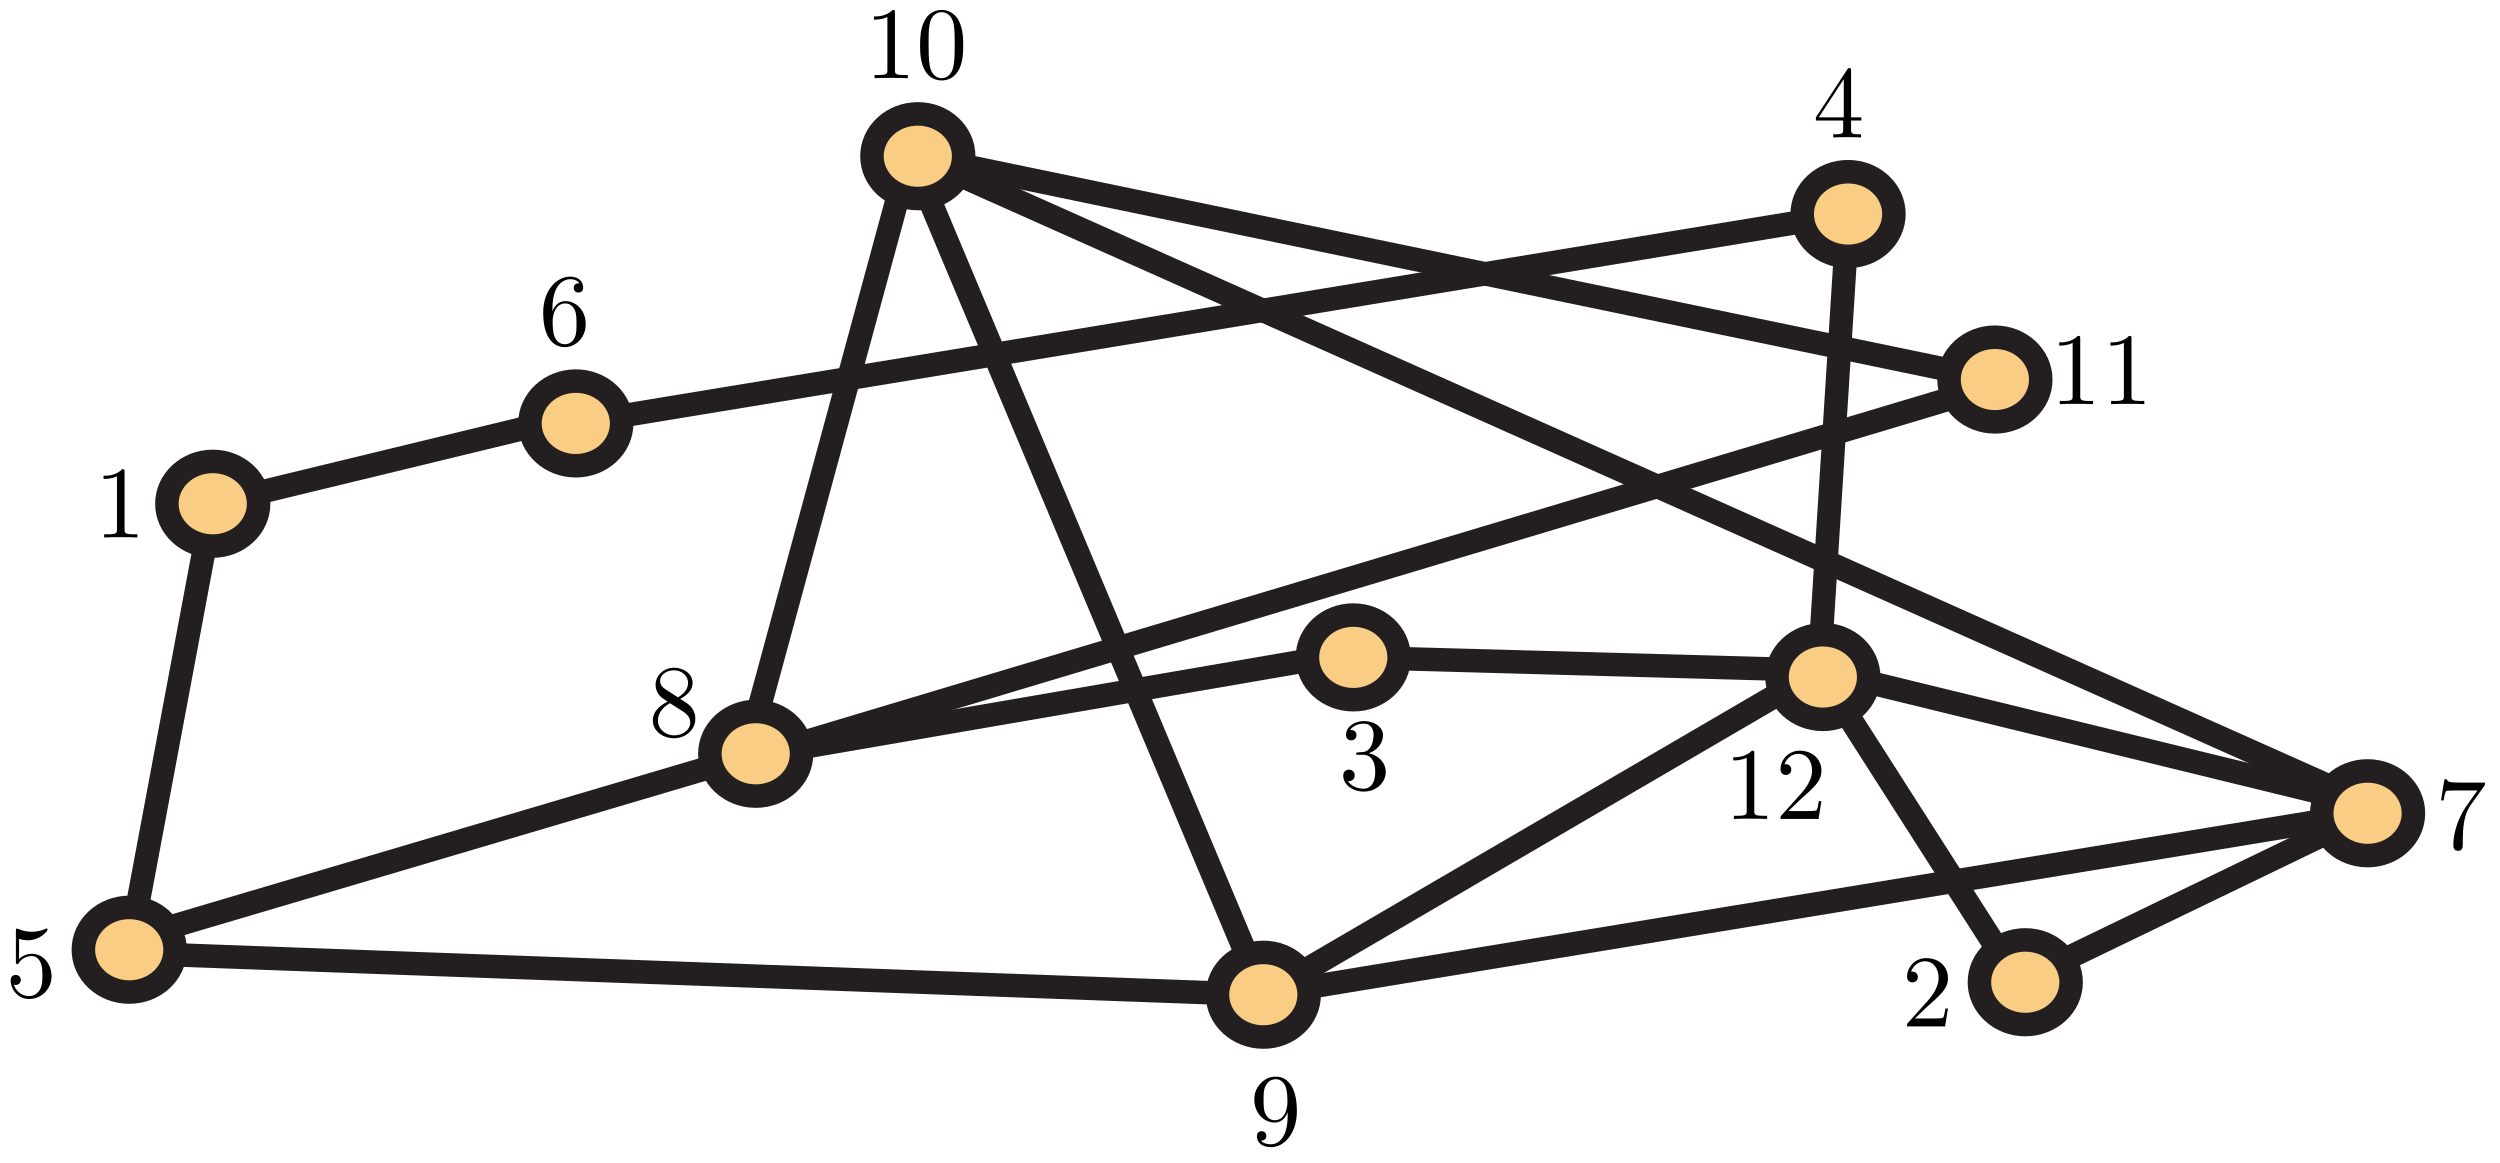
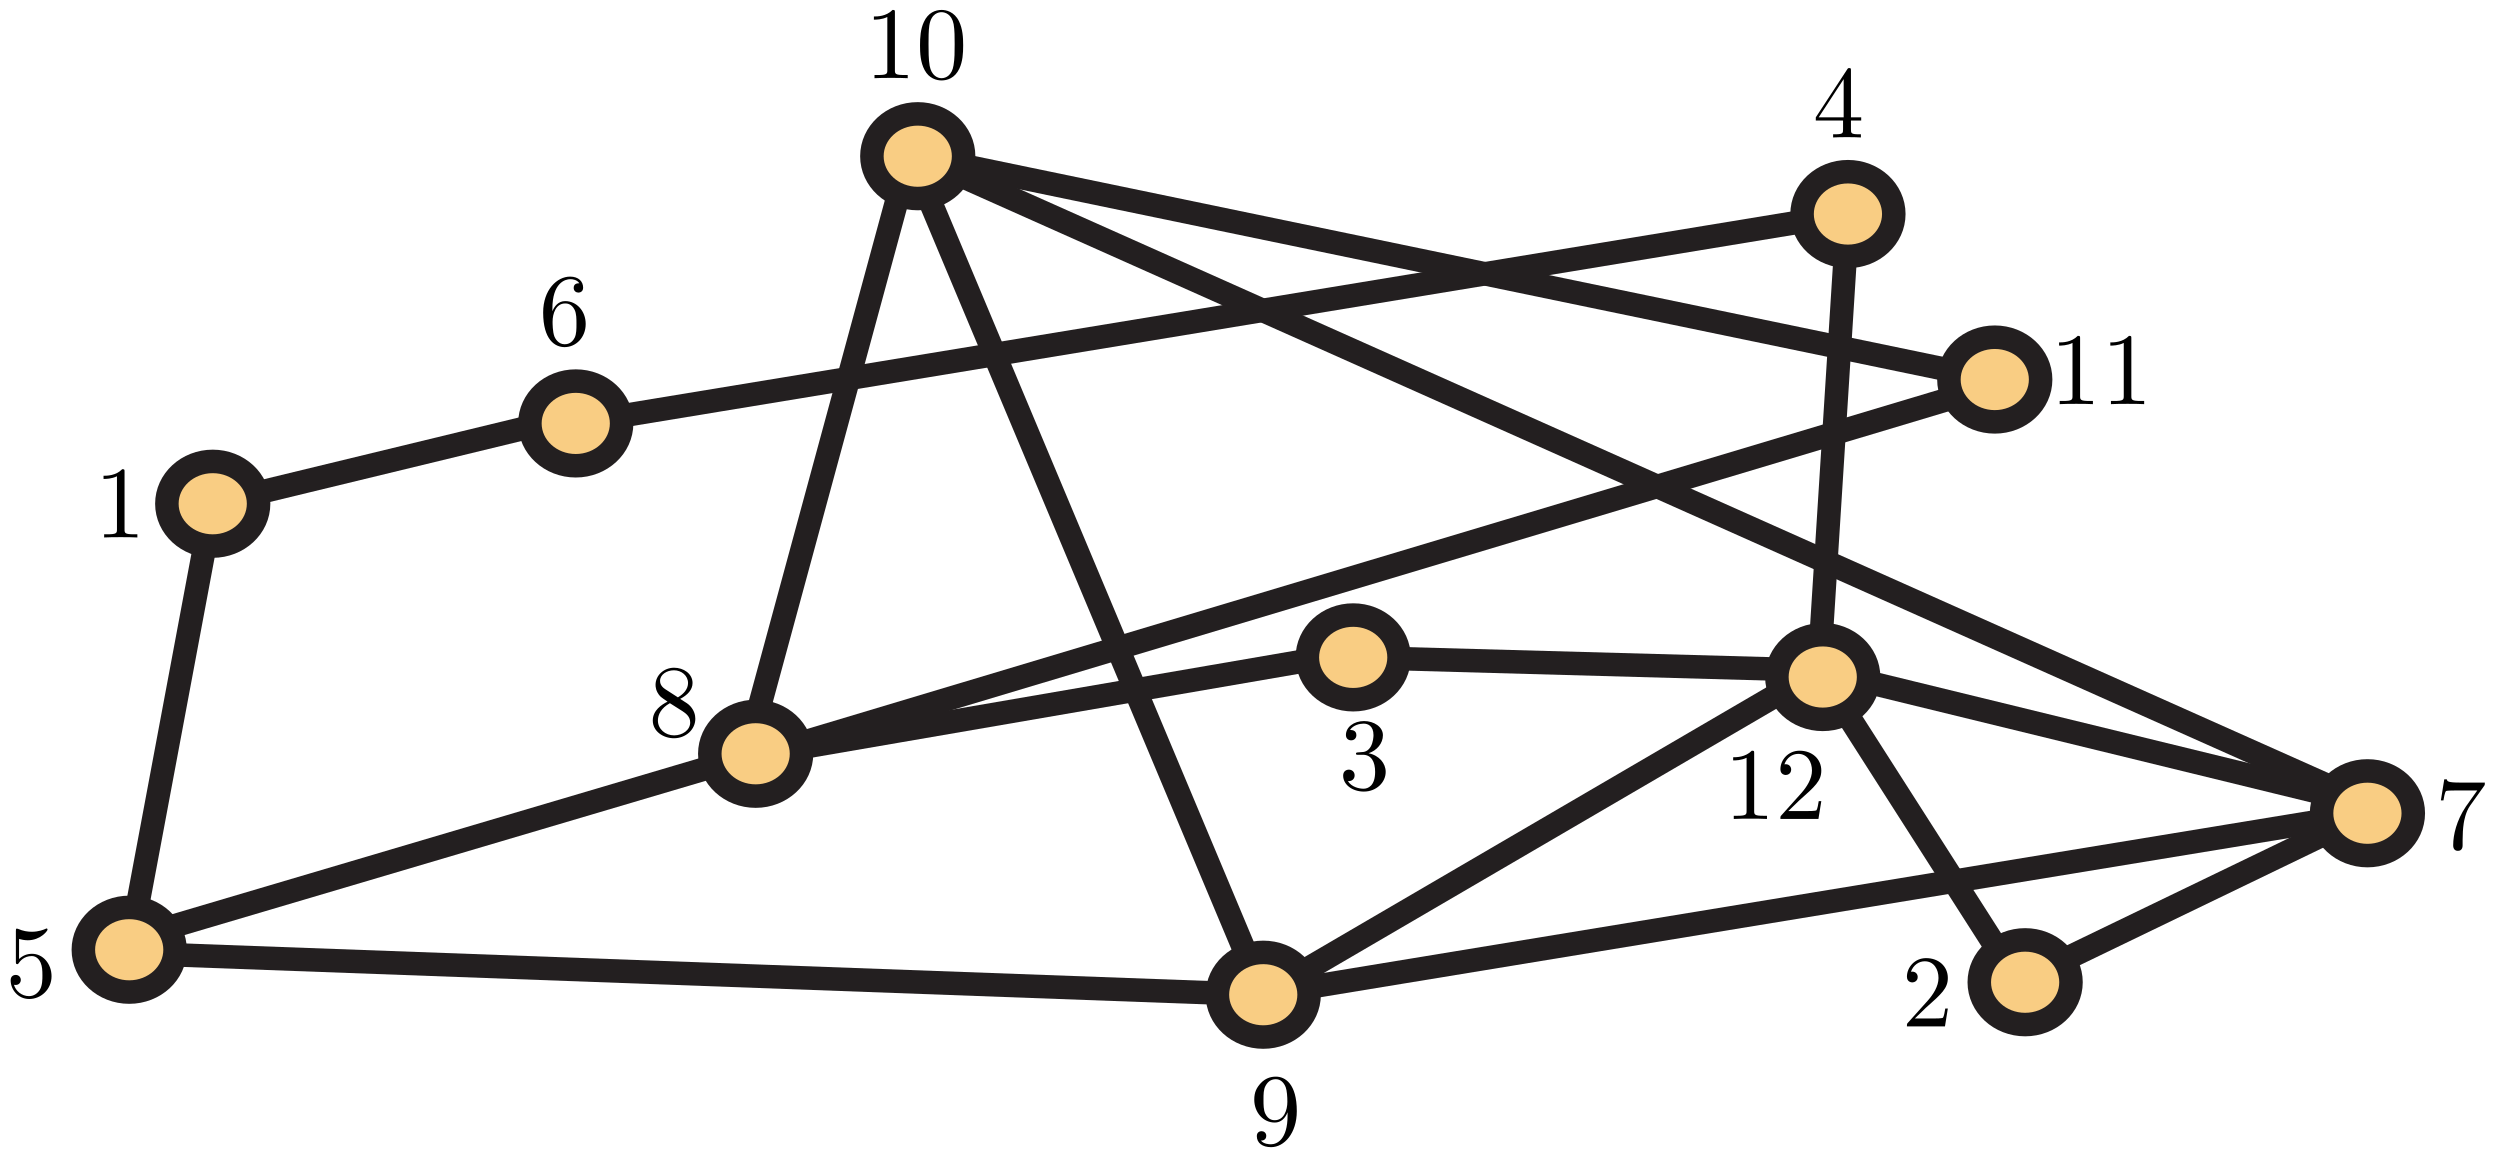
- <svg xmlns="http://www.w3.org/2000/svg" xmlns:xlink="http://www.w3.org/1999/xlink" version="1.1" width="243pt" height="113pt" viewBox="0 0 243 113">
+ <svg xmlns="http://www.w3.org/2000/svg" xmlns:xlink="http://www.w3.org/1999/xlink" version="1.1" width="243" height="113" viewBox="0 0 243 113">
  <defs>
    <clipPath id="clip_1">
-       <path transform="matrix(.5714743,0,0,-.5714686,-8.103363,108.404)" d="M0 0H504V180H0Z" />
+       <path transform="matrix(.57144,0,0,-.5714686,-8.103336,108.404)" d="M0 0H504V180H0Z" />
    </clipPath>
    <clipPath id="clip_2">
-       <path transform="matrix(.5714743,0,0,-.5714686,-8.103363,108.404)" d="M0 180H504V0H0Z" />
+       <path transform="matrix(.57144,0,0,-.5714686,-8.103336,108.404)" d="M0 180H504V0H0Z" />
    </clipPath>
    <path id="font_3_2" d="M.294 .64C.294 .664 .294 .666 .271 .666 .209 .602 .121 .602 .089 .602V.571C.109 .571 .168 .571 .22 .597V.079C.22 .043 .217 .031 .127 .031H.095V0C.13 .003 .217 .003 .257 .003 .297 .003 .384 .003 .419 0V.031H.387C.297 .031 .294 .042 .294 .079V.64Z" />
    <path id="font_3_3" d="M.127 .077 .233 .18C.389 .318 .449 .372 .449 .472 .449 .586 .359 .666 .237 .666 .124 .666 .05 .574 .05 .485 .05 .429 .1 .429 .103 .429 .12 .429 .155 .441 .155 .482 .155 .508 .137 .534 .102 .534 .094 .534 .092 .534 .089 .533 .112 .598 .166 .635 .224 .635 .315 .635 .358 .554 .358 .472 .358 .392 .308 .313 .253 .251L.061 .037C.05 .026 .05 .024 .05 0H.421L.449 .174H.424C.419 .144 .412 .1 .402 .085 .395 .077 .329 .077 .307 .077H.127Z" />
    <path id="font_3_4" d="M.29 .352C.372 .379 .43 .449 .43 .528 .43 .61 .342 .666 .246 .666 .145 .666 .069 .606 .069 .53 .069 .497 .091 .478 .12 .478 .151 .478 .171 .5 .171 .529 .171 .579 .124 .579 .109 .579 .14 .628 .206 .641 .242 .641 .283 .641 .338 .619 .338 .529 .338 .517 .336 .459 .31 .415 .28 .367 .246 .364 .221 .363 .213 .362 .189 .36 .182 .36 .174 .359 .167 .358 .167 .348 .167 .337 .174 .337 .191 .337H.235C.317 .337 .354 .269 .354 .17 .354 .034 .285 .006 .241 .006 .198 .006 .123 .022 .088 .081 .123 .076 .154 .098 .154 .136 .154 .172 .127 .192 .098 .192 .074 .192 .042 .178 .042 .134 .042 .043 .135-.022 .244-.022 .366-.022 .457 .068 .457 .17 .457 .253 .394 .331 .29 .352Z" />
    <path id="font_3_5" d="M.294 .165V.078C.294 .042 .292 .031 .218 .031H.197V0C.238 .003 .29 .003 .332 .003 .374 .003 .427 .003 .468 0V.031H.447C.373 .031 .371 .042 .371 .078V.165H.471V.196H.371V.651C.371 .671 .371 .677 .355 .677 .346 .677 .343 .677 .335 .665L.028 .196V.165H.294M.3 .196H.056L.3 .569V.196Z" />
    <path id="font_3_6" d="M.449 .2C.449 .319 .367 .419 .259 .419 .211 .419 .168 .403 .132 .368V.564C.152 .558 .185 .551 .217 .551 .34 .551 .41 .642 .41 .655 .41 .661 .407 .666 .4 .666 .399 .666 .397 .666 .392 .663 .372 .654 .323 .634 .256 .634 .216 .634 .17 .641 .123 .662 .115 .665 .113 .665 .111 .665 .101 .665 .101 .657 .101 .641V.344C.101 .326 .101 .318 .115 .318 .122 .318 .124 .321 .128 .327 .139 .343 .176 .397 .257 .397 .309 .397 .334 .351 .342 .333 .358 .296 .36 .257 .36 .207 .36 .172 .36 .112 .336 .07 .312 .031 .275 .006 .229 .006 .156 .006 .099 .058 .082 .117 .085 .116 .088 .115 .099 .115 .132 .115 .149 .14 .149 .164 .149 .188 .132 .213 .099 .213 .085 .213 .05 .206 .05 .16 .05 .074 .119-.022 .231-.022 .347-.022 .449 .073 .449 .2Z" />
    <path id="font_3_7" d="M.132 .328V.352C.132 .605 .256 .641 .307 .641 .331 .641 .373 .635 .395 .601 .38 .601 .34 .601 .34 .556 .34 .525 .364 .51 .386 .51 .402 .51 .432 .519 .432 .558 .432 .618 .388 .666 .305 .666 .177 .666 .042 .537 .042 .316 .042 .049 .158-.022 .251-.022 .362-.022 .457 .072 .457 .204 .457 .331 .368 .427 .257 .427 .189 .427 .152 .376 .132 .328M.251 .006C.188 .006 .158 .066 .152 .081 .134 .128 .134 .208 .134 .226 .134 .304 .166 .404 .256 .404 .272 .404 .318 .404 .349 .342 .367 .305 .367 .254 .367 .205 .367 .157 .367 .107 .35 .071 .32 .011 .274 .006 .251 .006Z" />
    <path id="font_4_100" d="M.485 .644H.242C.12 .644 .118 .657 .114 .676H.089L.056 .47H.081C.084 .486 .093 .549 .106 .561 .113 .567 .191 .567 .204 .567H.411L.299 .409C.209 .274 .176 .135 .176 .033 .176 .023 .176-.022 .222-.022 .268-.022 .268 .023 .268 .033V.084C.268 .139 .271 .194 .279 .248 .283 .271 .297 .357 .341 .419L.476 .609C.485 .621 .485 .623 .485 .644Z" />
    <path id="font_3_8" d="M.163 .457C.117 .487 .113 .521 .113 .538 .113 .599 .178 .641 .249 .641 .322 .641 .386 .589 .386 .517 .386 .46 .347 .412 .287 .377L.163 .457M.309 .362C.381 .399 .43 .451 .43 .517 .43 .609 .341 .666 .25 .666 .15 .666 .069 .592 .069 .499 .069 .481 .071 .436 .113 .389 .124 .377 .161 .352 .186 .335 .128 .306 .042 .25 .042 .151 .042 .045 .144-.022 .249-.022 .362-.022 .457 .061 .457 .168 .457 .204 .446 .249 .408 .291 .389 .312 .373 .322 .309 .362M.209 .32 .332 .242C.36 .223 .407 .193 .407 .132 .407 .058 .332 .006 .25 .006 .164 .006 .092 .068 .092 .151 .092 .209 .124 .273 .209 .32Z" />
    <path id="font_3_9" d="M.367 .318V.286C.367 .052 .263 .006 .205 .006 .188 .006 .134 .008 .107 .042 .151 .042 .159 .071 .159 .088 .159 .119 .135 .134 .113 .134 .097 .134 .067 .125 .067 .086 .067 .019 .121-.022 .206-.022 .335-.022 .457 .114 .457 .329 .457 .598 .342 .666 .253 .666 .198 .666 .149 .648 .106 .603 .065 .558 .042 .516 .042 .441 .042 .316 .13 .218 .242 .218 .303 .218 .344 .26 .367 .318M.243 .241C.227 .241 .181 .241 .15 .304 .132 .341 .132 .391 .132 .44 .132 .494 .132 .541 .153 .578 .18 .628 .218 .641 .253 .641 .299 .641 .332 .607 .349 .562 .361 .53 .365 .467 .365 .421 .365 .338 .331 .241 .243 .241Z" />
    <path id="font_3_1" d="M.46 .32C.46 .4 .455 .48 .42 .554 .374 .65 .292 .666 .25 .666 .19 .666 .117 .64 .076 .547 .044 .478 .039 .4 .039 .32 .039 .245 .043 .155 .084 .079 .127-.002 .2-.022 .249-.022 .303-.022 .379-.001 .423 .094 .455 .163 .46 .241 .46 .32M.249-0C.21-0 .151 .025 .133 .121 .122 .181 .122 .273 .122 .332 .122 .396 .122 .462 .13 .516 .149 .635 .224 .644 .249 .644 .282 .644 .348 .626 .367 .527 .377 .471 .377 .395 .377 .332 .377 .257 .377 .189 .366 .125 .351 .03 .294-0 .249-0Z" />
  </defs>
  <g clip-path="url(#clip_1)">
-     <g id="layer_1" data-name="Layer 1">
-       <path transform="matrix(.5714743,0,0,-.5714686,88.44453,14.87039)" stroke-width="4" stroke-linecap="butt" stroke-miterlimit="4" stroke-linejoin="miter" fill="none" stroke="#231f20" d="M0 0 248.634-110.929" />
-       <path transform="matrix(.5714743,0,0,-.5714686,122.7955,96.68726)" stroke-width="4" stroke-linecap="butt" stroke-miterlimit="4" stroke-linejoin="miter" fill="none" stroke="#231f20" d="M0 0-60.109 143.169" />
-       <path transform="matrix(.5714743,0,0,-.5714686,122.7955,96.68726)" stroke-width="4" stroke-linecap="butt" stroke-miterlimit="4" stroke-linejoin="miter" fill="none" stroke="#231f20" d="M0 0 187.818 30.866" />
-       <path transform="matrix(.5714743,0,0,-.5714686,12.5604,92.31529)" stroke-width="4" stroke-linecap="butt" stroke-miterlimit="4" stroke-linejoin="miter" fill="none" stroke="#231f20" d="M0 0 14.207 75.859" />
-       <path transform="matrix(.5714743,0,0,-.5714686,20.67934,48.96403)" stroke-width="4" stroke-linecap="butt" stroke-miterlimit="4" stroke-linejoin="miter" fill="none" stroke="#231f20" d="M0 0 59.017 14.304" />
-       <path transform="matrix(.5714743,0,0,-.5714686,12.24786,91.37882)" stroke-width="4" stroke-linecap="butt" stroke-miterlimit="4" stroke-linejoin="miter" fill="none" stroke="#231f20" d="M0 0 107.104 31.694" />
-       <path transform="matrix(.5714743,0,0,-.5714686,11.93561,92.62782)" stroke-width="4" stroke-linecap="butt" stroke-miterlimit="4" stroke-linejoin="miter" fill="none" stroke="#231f20" d="M0 0 193.989-7.104" />
-       <path transform="matrix(.5714743,0,0,-.5714686,72.83054,72.32949)" stroke-width="4" stroke-linecap="butt" stroke-miterlimit="4" stroke-linejoin="miter" fill="none" stroke="#231f20" d="M0 0 27.322 100.546" />
-       <path transform="matrix(.5714743,0,0,-.5714686,55.96707,41.15657)" stroke-width="4" stroke-linecap="butt" stroke-miterlimit="4" stroke-linejoin="miter" fill="none" stroke="#231f20" d="M0 0 216.394 35.615" />
-       <path transform="matrix(.5714743,0,0,-.5714686,179.6304,20.80383)" stroke-width="4" stroke-linecap="butt" stroke-miterlimit="4" stroke-linejoin="miter" fill="none" stroke="#231f20" d="M0 0-4.918-77.595" />
-       <path transform="matrix(.5714743,0,0,-.5714686,176.8199,65.14711)" stroke-width="4" stroke-linecap="butt" stroke-miterlimit="4" stroke-linejoin="miter" fill="none" stroke="#231f20" d="M0 0-79.234 2.185" />
-       <path transform="matrix(.5714743,0,0,-.5714686,230.1288,79.04819)" stroke-width="4" stroke-linecap="butt" stroke-miterlimit="4" stroke-linejoin="miter" fill="none" stroke="#231f20" d="M0 0-59.403-28.681" />
-       <path transform="matrix(.5714743,0,0,-.5714686,196.1814,95.43825)" stroke-width="4" stroke-linecap="butt" stroke-miterlimit="4" stroke-linejoin="miter" fill="none" stroke="#231f20" d="M0 0-33.88 53.006" />
-       <path transform="matrix(.5714743,0,0,-.5714686,176.8199,65.14711)" stroke-width="4" stroke-linecap="butt" stroke-miterlimit="4" stroke-linejoin="miter" fill="none" stroke="#231f20" d="M0 0-94.535-55.191" />
-       <path transform="matrix(.5714743,0,0,-.5714686,130.6025,63.58614)" stroke-width="4" stroke-linecap="butt" stroke-miterlimit="4" stroke-linejoin="miter" fill="none" stroke="#231f20" d="M0 0-98.361-16.939" />
-       <path transform="matrix(.5714743,0,0,-.5714686,74.3918,73.26653)" stroke-width="4" stroke-linecap="butt" stroke-miterlimit="4" stroke-linejoin="miter" fill="none" stroke="#231f20" d="M0 0 211.475 63.388" />
-       <path transform="matrix(.5714743,0,0,-.5714686,193.9039,36.89118)" stroke-width="4" stroke-linecap="butt" stroke-miterlimit="4" stroke-linejoin="miter" fill="none" stroke="#231f20" d="M0 0-183.197 37.986" />
-       <path transform="matrix(.5714743,0,0,-.5714686,230.5324,78.26294)" stroke-width="4" stroke-linecap="butt" stroke-miterlimit="4" stroke-linejoin="miter" fill="none" stroke="#231f20" d="M0 0-93.989 22.951" />
+     <g>
+       <path transform="matrix(.57144,0,0,-.5714686,88.43877,14.87039)" stroke-width="4" stroke-linecap="butt" stroke-miterlimit="4" stroke-linejoin="miter" fill="none" stroke="#231f20" d="M0 0 248.634-110.929" />
+       <path transform="matrix(.57144,0,0,-.5714686,122.7877,96.68726)" stroke-width="4" stroke-linecap="butt" stroke-miterlimit="4" stroke-linejoin="miter" fill="none" stroke="#231f20" d="M0 0-60.109 143.169" />
+       <path transform="matrix(.57144,0,0,-.5714686,122.7877,96.68726)" stroke-width="4" stroke-linecap="butt" stroke-miterlimit="4" stroke-linejoin="miter" fill="none" stroke="#231f20" d="M0 0 187.818 30.866" />
+       <path transform="matrix(.57144,0,0,-.5714686,12.55919,92.31529)" stroke-width="4" stroke-linecap="butt" stroke-miterlimit="4" stroke-linejoin="miter" fill="none" stroke="#231f20" d="M0 0 14.207 75.859" />
+       <path transform="matrix(.57144,0,0,-.5714686,20.67764,48.96403)" stroke-width="4" stroke-linecap="butt" stroke-miterlimit="4" stroke-linejoin="miter" fill="none" stroke="#231f20" d="M0 0 59.017 14.304" />
+       <path transform="matrix(.57144,0,0,-.5714686,12.24667,91.37882)" stroke-width="4" stroke-linecap="butt" stroke-miterlimit="4" stroke-linejoin="miter" fill="none" stroke="#231f20" d="M0 0 107.104 31.694" />
+       <path transform="matrix(.57144,0,0,-.5714686,11.93444,92.62782)" stroke-width="4" stroke-linecap="butt" stroke-miterlimit="4" stroke-linejoin="miter" fill="none" stroke="#231f20" d="M0 0 193.989-7.104" />
+       <path transform="matrix(.57144,0,0,-.5714686,72.82572,72.32949)" stroke-width="4" stroke-linecap="butt" stroke-miterlimit="4" stroke-linejoin="miter" fill="none" stroke="#231f20" d="M0 0 27.322 100.546" />
+       <path transform="matrix(.57144,0,0,-.5714686,55.96326,41.15657)" stroke-width="4" stroke-linecap="butt" stroke-miterlimit="4" stroke-linejoin="miter" fill="none" stroke="#231f20" d="M0 0 216.394 35.615" />
+       <path transform="matrix(.57144,0,0,-.5714686,179.6192,20.80383)" stroke-width="4" stroke-linecap="butt" stroke-miterlimit="4" stroke-linejoin="miter" fill="none" stroke="#231f20" d="M0 0-4.918-77.595" />
+       <path transform="matrix(.57144,0,0,-.5714686,176.8088,65.14711)" stroke-width="4" stroke-linecap="butt" stroke-miterlimit="4" stroke-linejoin="miter" fill="none" stroke="#231f20" d="M0 0-79.234 2.185" />
+       <path transform="matrix(.57144,0,0,-.5714686,230.1146,79.04819)" stroke-width="4" stroke-linecap="butt" stroke-miterlimit="4" stroke-linejoin="miter" fill="none" stroke="#231f20" d="M0 0-59.403-28.681" />
+       <path transform="matrix(.57144,0,0,-.5714686,196.1692,95.43825)" stroke-width="4" stroke-linecap="butt" stroke-miterlimit="4" stroke-linejoin="miter" fill="none" stroke="#231f20" d="M0 0-33.88 53.006" />
+       <path transform="matrix(.57144,0,0,-.5714686,176.8088,65.14711)" stroke-width="4" stroke-linecap="butt" stroke-miterlimit="4" stroke-linejoin="miter" fill="none" stroke="#231f20" d="M0 0-94.535-55.191" />
+       <path transform="matrix(.57144,0,0,-.5714686,130.5942,63.58614)" stroke-width="4" stroke-linecap="butt" stroke-miterlimit="4" stroke-linejoin="miter" fill="none" stroke="#231f20" d="M0 0-98.361-16.939" />
+       <path transform="matrix(.57144,0,0,-.5714686,74.38689,73.26653)" stroke-width="4" stroke-linecap="butt" stroke-miterlimit="4" stroke-linejoin="miter" fill="none" stroke="#231f20" d="M0 0 211.475 63.388" />
+       <path transform="matrix(.57144,0,0,-.5714686,193.8918,36.89118)" stroke-width="4" stroke-linecap="butt" stroke-miterlimit="4" stroke-linejoin="miter" fill="none" stroke="#231f20" d="M0 0-183.197 37.986" />
+       <path transform="matrix(.57144,0,0,-.5714686,230.5181,78.26294)" stroke-width="4" stroke-linecap="butt" stroke-miterlimit="4" stroke-linejoin="miter" fill="none" stroke="#231f20" d="M0 0-93.989 22.951" />
      <g clip-path="url(#clip_2)">
-         <path transform="matrix(.5714743,0,0,-.5714686,60.42446,41.15657)" d="M0 0C0 3.977-3.492 7.2-7.799 7.2-12.107 7.2-15.6 3.977-15.6 0-15.6-3.976-12.107-7.2-7.799-7.2-3.492-7.2 0-3.976 0 0" fill="#f9cd83" />
-         <path transform="matrix(.5714743,0,0,-.5714686,60.42446,41.15657)" stroke-width="4" stroke-linecap="butt" stroke-miterlimit="4" stroke-linejoin="miter" fill="none" stroke="#231f20" d="M0 0C0 3.977-3.492 7.2-7.799 7.2-12.107 7.2-15.6 3.977-15.6 0-15.6-3.976-12.107-7.2-7.799-7.2-3.492-7.2 0-3.976 0 0Z" />
-         <path transform="matrix(.5714743,0,0,-.5714686,127.2529,96.68726)" d="M0 0C0 3.977-3.492 7.2-7.799 7.2-12.107 7.2-15.6 3.977-15.6 0-15.6-3.976-12.107-7.2-7.799-7.2-3.492-7.2 0-3.976 0 0" fill="#f9cd83" />
-         <path transform="matrix(.5714743,0,0,-.5714686,127.2529,96.68726)" stroke-width="4" stroke-linecap="butt" stroke-miterlimit="4" stroke-linejoin="miter" fill="none" stroke="#231f20" d="M0 0C0 3.977-3.492 7.2-7.799 7.2-12.107 7.2-15.6 3.977-15.6 0-15.6-3.976-12.107-7.2-7.799-7.2-3.492-7.2 0-3.976 0 0Z" />
-         <path transform="matrix(.5714743,0,0,-.5714686,135.9969,63.89867)" d="M0 0C0 3.977-3.492 7.201-7.799 7.201-12.107 7.201-15.6 3.977-15.6 0-15.6-3.975-12.107-7.199-7.799-7.199-3.492-7.199 0-3.975 0 0" fill="#f9cd83" />
-         <path transform="matrix(.5714743,0,0,-.5714686,135.9969,63.89867)" stroke-width="4" stroke-linecap="butt" stroke-miterlimit="4" stroke-linejoin="miter" fill="none" stroke="#231f20" d="M0 0C0 3.977-3.492 7.201-7.799 7.201-12.107 7.201-15.6 3.977-15.6 0-15.6-3.975-12.107-7.199-7.799-7.199-3.492-7.199 0-3.975 0 0Z" />
-         <path transform="matrix(.5714743,0,0,-.5714686,184.0883,20.80383)" d="M0 0C0 3.977-3.492 7.2-7.799 7.2-12.107 7.2-15.6 3.977-15.6 0-15.6-3.976-12.107-7.2-7.799-7.2-3.492-7.2 0-3.976 0 0" fill="#f9cd83" />
-         <path transform="matrix(.5714743,0,0,-.5714686,184.0883,20.80383)" stroke-width="4" stroke-linecap="butt" stroke-miterlimit="4" stroke-linejoin="miter" fill="none" stroke="#231f20" d="M0 0C0 3.977-3.492 7.2-7.799 7.2-12.107 7.2-15.6 3.977-15.6 0-15.6-3.976-12.107-7.2-7.799-7.2-3.492-7.2 0-3.976 0 0Z" />
-         <path transform="matrix(.5714743,0,0,-.5714686,77.91242,73.26653)" d="M0 0C0 3.977-3.492 7.2-7.799 7.2-12.107 7.2-15.6 3.977-15.6 0-15.6-3.976-12.107-7.2-7.799-7.2-3.492-7.2 0-3.976 0 0" fill="#f9cd83" />
-         <path transform="matrix(.5714743,0,0,-.5714686,77.91242,73.26653)" stroke-width="4" stroke-linecap="butt" stroke-miterlimit="4" stroke-linejoin="miter" fill="none" stroke="#231f20" d="M0 0C0 3.977-3.492 7.2-7.799 7.2-12.107 7.2-15.6 3.977-15.6 0-15.6-3.976-12.107-7.2-7.799-7.2-3.492-7.2 0-3.976 0 0Z" />
-         <path transform="matrix(.5714743,0,0,-.5714686,25.13672,48.96403)" d="M0 0C0 3.977-3.492 7.2-7.799 7.2-12.107 7.2-15.6 3.977-15.6 0-15.6-3.976-12.107-7.2-7.799-7.2-3.492-7.2 0-3.976 0 0" fill="#f9cd83" />
-         <path transform="matrix(.5714743,0,0,-.5714686,25.13672,48.96403)" stroke-width="4" stroke-linecap="butt" stroke-miterlimit="4" stroke-linejoin="miter" fill="none" stroke="#231f20" d="M0 0C0 3.977-3.492 7.2-7.799 7.2-12.107 7.2-15.6 3.977-15.6 0-15.6-3.976-12.107-7.2-7.799-7.2-3.492-7.2 0-3.976 0 0Z" />
-         <path transform="matrix(.5714743,0,0,-.5714686,198.3613,36.89118)" d="M0 0C0 3.977-3.492 7.2-7.799 7.2-12.107 7.2-15.6 3.977-15.6 0-15.6-3.976-12.107-7.2-7.799-7.2-3.492-7.2 0-3.976 0 0" fill="#f9cd83" />
-         <path transform="matrix(.5714743,0,0,-.5714686,198.3613,36.89118)" stroke-width="4" stroke-linecap="butt" stroke-miterlimit="4" stroke-linejoin="miter" fill="none" stroke="#231f20" d="M0 0C0 3.977-3.492 7.2-7.799 7.2-12.107 7.2-15.6 3.977-15.6 0-15.6-3.976-12.107-7.2-7.799-7.2-3.492-7.2 0-3.976 0 0Z" />
-         <path transform="matrix(.5714743,0,0,-.5714686,234.5863,79.04928)" d="M0 0C0 3.977-3.492 7.201-7.799 7.201-12.107 7.201-15.6 3.977-15.6 0-15.6-3.975-12.107-7.199-7.799-7.199-3.492-7.199 0-3.975 0 0" fill="#f9cd83" />
-         <path transform="matrix(.5714743,0,0,-.5714686,234.5863,79.04928)" stroke-width="4" stroke-linecap="butt" stroke-miterlimit="4" stroke-linejoin="miter" fill="none" stroke="#231f20" d="M0 0C0 3.977-3.492 7.201-7.799 7.201-12.107 7.201-15.6 3.977-15.6 0-15.6-3.975-12.107-7.199-7.799-7.199-3.492-7.199 0-3.975 0 0Z" />
-         <path transform="matrix(.5714743,0,0,-.5714686,17.0175,92.31586)" d="M0 0C0 3.977-3.492 7.201-7.799 7.201-12.107 7.201-15.6 3.977-15.6 0-15.6-3.975-12.107-7.199-7.799-7.199-3.492-7.199 0-3.975 0 0" fill="#f9cd83" />
-         <path transform="matrix(.5714743,0,0,-.5714686,17.0175,92.31586)" stroke-width="4" stroke-linecap="butt" stroke-miterlimit="4" stroke-linejoin="miter" fill="none" stroke="#231f20" d="M0 0C0 3.977-3.492 7.201-7.799 7.201-12.107 7.201-15.6 3.977-15.6 0-15.6-3.975-12.107-7.199-7.799-7.199-3.492-7.199 0-3.975 0 0Z" />
-         <path transform="matrix(.5714743,0,0,-.5714686,181.6395,65.80618)" d="M0 0C0 3.977-3.492 7.199-7.799 7.199-12.107 7.199-15.6 3.977-15.6 0-15.6-3.977-12.107-7.201-7.799-7.201-3.492-7.201 0-3.977 0 0" fill="#f9cd83" />
-         <path transform="matrix(.5714743,0,0,-.5714686,181.6395,65.80618)" stroke-width="4" stroke-linecap="butt" stroke-miterlimit="4" stroke-linejoin="miter" fill="none" stroke="#231f20" d="M0 0C0 3.977-3.492 7.199-7.799 7.199-12.107 7.199-15.6 3.977-15.6 0-15.6-3.977-12.107-7.201-7.799-7.201-3.492-7.201 0-3.977 0 0Z" />
-         <path transform="matrix(.5714743,0,0,-.5714686,201.3135,95.47289)" d="M0 0C0 3.977-3.492 7.199-7.799 7.199-12.107 7.199-15.6 3.977-15.6 0-15.6-3.977-12.107-7.201-7.799-7.201-3.492-7.201 0-3.977 0 0" fill="#f9cd83" />
-         <path transform="matrix(.5714743,0,0,-.5714686,201.3135,95.47289)" stroke-width="4" stroke-linecap="butt" stroke-miterlimit="4" stroke-linejoin="miter" fill="none" stroke="#231f20" d="M0 0C0 3.977-3.492 7.199-7.799 7.199-12.107 7.199-15.6 3.977-15.6 0-15.6-3.977-12.107-7.201-7.799-7.201-3.492-7.201 0-3.977 0 0Z" />
-         <path transform="matrix(.5714743,0,0,-.5714686,93.66843,15.18292)" d="M0 0C0 3.977-3.492 7.199-7.799 7.199-12.107 7.199-15.599 3.977-15.599 0-15.599-3.977-12.107-7.201-7.799-7.201-3.492-7.201 0-3.977 0 0" fill="#f9cd83" />
-         <path transform="matrix(.5714743,0,0,-.5714686,93.66843,15.18292)" stroke-width="4" stroke-linecap="butt" stroke-miterlimit="4" stroke-linejoin="miter" fill="none" stroke="#231f20" d="M0 0C0 3.977-3.492 7.199-7.799 7.199-12.107 7.199-15.599 3.977-15.599 0-15.599-3.977-12.107-7.201-7.799-7.201-3.492-7.201 0-3.977 0 0Z" />
+         <path transform="matrix(.57144,0,0,-.5714686,60.42038,41.15657)" d="M0 0C0 3.977-3.492 7.2-7.799 7.2-12.107 7.2-15.6 3.977-15.6 0-15.6-3.976-12.107-7.2-7.799-7.2-3.492-7.2 0-3.976 0 0" fill="#f9cd83" />
+         <path transform="matrix(.57144,0,0,-.5714686,60.42038,41.15657)" stroke-width="4" stroke-linecap="butt" stroke-miterlimit="4" stroke-linejoin="miter" fill="none" stroke="#231f20" d="M0 0C0 3.977-3.492 7.2-7.799 7.2-12.107 7.2-15.6 3.977-15.6 0-15.6-3.976-12.107-7.2-7.799-7.2-3.492-7.2 0-3.976 0 0Z" />
+         <path transform="matrix(.57144,0,0,-.5714686,127.2448,96.68726)" d="M0 0C0 3.977-3.492 7.2-7.799 7.2-12.107 7.2-15.6 3.977-15.6 0-15.6-3.976-12.107-7.2-7.799-7.2-3.492-7.2 0-3.976 0 0" fill="#f9cd83" />
+         <path transform="matrix(.57144,0,0,-.5714686,127.2448,96.68726)" stroke-width="4" stroke-linecap="butt" stroke-miterlimit="4" stroke-linejoin="miter" fill="none" stroke="#231f20" d="M0 0C0 3.977-3.492 7.2-7.799 7.2-12.107 7.2-15.6 3.977-15.6 0-15.6-3.976-12.107-7.2-7.799-7.2-3.492-7.2 0-3.976 0 0Z" />
+         <path transform="matrix(.57144,0,0,-.5714686,135.9883,63.89867)" d="M0 0C0 3.977-3.492 7.201-7.799 7.201-12.107 7.201-15.6 3.977-15.6 0-15.6-3.975-12.107-7.199-7.799-7.199-3.492-7.199 0-3.975 0 0" fill="#f9cd83" />
+         <path transform="matrix(.57144,0,0,-.5714686,135.9883,63.89867)" stroke-width="4" stroke-linecap="butt" stroke-miterlimit="4" stroke-linejoin="miter" fill="none" stroke="#231f20" d="M0 0C0 3.977-3.492 7.201-7.799 7.201-12.107 7.201-15.6 3.977-15.6 0-15.6-3.975-12.107-7.199-7.799-7.199-3.492-7.199 0-3.975 0 0Z" />
+         <path transform="matrix(.57144,0,0,-.5714686,184.0769,20.80383)" d="M0 0C0 3.977-3.492 7.2-7.799 7.2-12.107 7.2-15.6 3.977-15.6 0-15.6-3.976-12.107-7.2-7.799-7.2-3.492-7.2 0-3.976 0 0" fill="#f9cd83" />
+         <path transform="matrix(.57144,0,0,-.5714686,184.0769,20.80383)" stroke-width="4" stroke-linecap="butt" stroke-miterlimit="4" stroke-linejoin="miter" fill="none" stroke="#231f20" d="M0 0C0 3.977-3.492 7.2-7.799 7.2-12.107 7.2-15.6 3.977-15.6 0-15.6-3.976-12.107-7.2-7.799-7.2-3.492-7.2 0-3.976 0 0Z" />
+         <path transform="matrix(.57144,0,0,-.5714686,77.90729,73.26653)" d="M0 0C0 3.977-3.492 7.2-7.799 7.2-12.107 7.2-15.6 3.977-15.6 0-15.6-3.976-12.107-7.2-7.799-7.2-3.492-7.2 0-3.976 0 0" fill="#f9cd83" />
+         <path transform="matrix(.57144,0,0,-.5714686,77.90729,73.26653)" stroke-width="4" stroke-linecap="butt" stroke-miterlimit="4" stroke-linejoin="miter" fill="none" stroke="#231f20" d="M0 0C0 3.977-3.492 7.2-7.799 7.2-12.107 7.2-15.6 3.977-15.6 0-15.6-3.976-12.107-7.2-7.799-7.2-3.492-7.2 0-3.976 0 0Z" />
+         <path transform="matrix(.57144,0,0,-.5714686,25.13476,48.96403)" d="M0 0C0 3.977-3.492 7.2-7.799 7.2-12.107 7.2-15.6 3.977-15.6 0-15.6-3.976-12.107-7.2-7.799-7.2-3.492-7.2 0-3.976 0 0" fill="#f9cd83" />
+         <path transform="matrix(.57144,0,0,-.5714686,25.13476,48.96403)" stroke-width="4" stroke-linecap="butt" stroke-miterlimit="4" stroke-linejoin="miter" fill="none" stroke="#231f20" d="M0 0C0 3.977-3.492 7.2-7.799 7.2-12.107 7.2-15.6 3.977-15.6 0-15.6-3.976-12.107-7.2-7.799-7.2-3.492-7.2 0-3.976 0 0Z" />
+         <path transform="matrix(.57144,0,0,-.5714686,198.3489,36.89118)" d="M0 0C0 3.977-3.492 7.2-7.799 7.2-12.107 7.2-15.6 3.977-15.6 0-15.6-3.976-12.107-7.2-7.799-7.2-3.492-7.2 0-3.976 0 0" fill="#f9cd83" />
+         <path transform="matrix(.57144,0,0,-.5714686,198.3489,36.89118)" stroke-width="4" stroke-linecap="butt" stroke-miterlimit="4" stroke-linejoin="miter" fill="none" stroke="#231f20" d="M0 0C0 3.977-3.492 7.2-7.799 7.2-12.107 7.2-15.6 3.977-15.6 0-15.6-3.976-12.107-7.2-7.799-7.2-3.492-7.2 0-3.976 0 0Z" />
+         <path transform="matrix(.57144,0,0,-.5714686,234.5718,79.04928)" d="M0 0C0 3.977-3.492 7.201-7.799 7.201-12.107 7.201-15.6 3.977-15.6 0-15.6-3.975-12.107-7.199-7.799-7.199-3.492-7.199 0-3.975 0 0" fill="#f9cd83" />
+         <path transform="matrix(.57144,0,0,-.5714686,234.5718,79.04928)" stroke-width="4" stroke-linecap="butt" stroke-miterlimit="4" stroke-linejoin="miter" fill="none" stroke="#231f20" d="M0 0C0 3.977-3.492 7.201-7.799 7.201-12.107 7.201-15.6 3.977-15.6 0-15.6-3.975-12.107-7.199-7.799-7.199-3.492-7.199 0-3.975 0 0Z" />
+         <path transform="matrix(.57144,0,0,-.5714686,17.01602,92.31586)" d="M0 0C0 3.977-3.492 7.201-7.799 7.201-12.107 7.201-15.6 3.977-15.6 0-15.6-3.975-12.107-7.199-7.799-7.199-3.492-7.199 0-3.975 0 0" fill="#f9cd83" />
+         <path transform="matrix(.57144,0,0,-.5714686,17.01602,92.31586)" stroke-width="4" stroke-linecap="butt" stroke-miterlimit="4" stroke-linejoin="miter" fill="none" stroke="#231f20" d="M0 0C0 3.977-3.492 7.201-7.799 7.201-12.107 7.201-15.6 3.977-15.6 0-15.6-3.975-12.107-7.199-7.799-7.199-3.492-7.199 0-3.975 0 0Z" />
+         <path transform="matrix(.57144,0,0,-.5714686,181.6281,65.80618)" d="M0 0C0 3.977-3.492 7.199-7.799 7.199-12.107 7.199-15.6 3.977-15.6 0-15.6-3.977-12.107-7.201-7.799-7.201-3.492-7.201 0-3.977 0 0" fill="#f9cd83" />
+         <path transform="matrix(.57144,0,0,-.5714686,181.6281,65.80618)" stroke-width="4" stroke-linecap="butt" stroke-miterlimit="4" stroke-linejoin="miter" fill="none" stroke="#231f20" d="M0 0C0 3.977-3.492 7.199-7.799 7.199-12.107 7.199-15.6 3.977-15.6 0-15.6-3.977-12.107-7.201-7.799-7.201-3.492-7.201 0-3.977 0 0Z" />
+         <path transform="matrix(.57144,0,0,-.5714686,201.301,95.47289)" d="M0 0C0 3.977-3.492 7.199-7.799 7.199-12.107 7.199-15.6 3.977-15.6 0-15.6-3.977-12.107-7.201-7.799-7.201-3.492-7.201 0-3.977 0 0" fill="#f9cd83" />
+         <path transform="matrix(.57144,0,0,-.5714686,201.301,95.47289)" stroke-width="4" stroke-linecap="butt" stroke-miterlimit="4" stroke-linejoin="miter" fill="none" stroke="#231f20" d="M0 0C0 3.977-3.492 7.199-7.799 7.199-12.107 7.199-15.6 3.977-15.6 0-15.6-3.977-12.107-7.201-7.799-7.201-3.492-7.201 0-3.977 0 0Z" />
+         <path transform="matrix(.57144,0,0,-.5714686,93.66235,15.18292)" d="M0 0C0 3.977-3.492 7.199-7.799 7.199-12.107 7.199-15.599 3.977-15.599 0-15.599-3.977-12.107-7.201-7.799-7.201-3.492-7.201 0-3.977 0 0" fill="#f9cd83" />
+         <path transform="matrix(.57144,0,0,-.5714686,93.66235,15.18292)" stroke-width="4" stroke-linecap="butt" stroke-miterlimit="4" stroke-linejoin="miter" fill="none" stroke="#231f20" d="M0 0C0 3.977-3.492 7.199-7.799 7.199-12.107 7.199-15.599 3.977-15.599 0-15.599-3.977-12.107-7.201-7.799-7.201-3.492-7.201 0-3.977 0 0Z" />
      </g>
    </g>
  </g>
-   <use data-text="1" xlink:href="#font_3_2" transform="matrix(9.963197,0,0,-9.963098,9.178009,52.24151)" />
-   <use data-text="2" xlink:href="#font_3_3" transform="matrix(9.963197,0,0,-9.963098,184.8676,99.76389)" />
-   <use data-text="3" xlink:href="#font_3_4" transform="matrix(9.963197,0,0,-9.963098,130.1443,76.72273)" />
-   <use data-text="4" xlink:href="#font_3_5" transform="matrix(9.963197,0,0,-9.963098,176.227,13.36057)" />
-   <use data-text="5" xlink:href="#font_3_6" transform="matrix(9.963197,0,0,-9.963098,.5374909,96.88374)" />
-   <use data-text="6" xlink:href="#font_3_7" transform="matrix(9.963197,0,0,-9.963098,52.3796,33.52157)" />
-   <use data-text="7" xlink:href="#font_4_100" transform="matrix(9.963197,0,0,-9.963098,236.7107,82.48302)" />
-   <use data-text="8" xlink:href="#font_3_8" transform="matrix(9.963197,0,0,-9.963098,63.03625,71.53847)" />
-   <use data-text="9" xlink:href="#font_3_9" transform="matrix(9.963197,0,0,-9.963098,121.5038,111.2845)" />
-   <use data-text="1" xlink:href="#font_3_2" transform="matrix(9.963197,0,0,-9.963098,84.06152,7.600277)" />
-   <use data-text="0" xlink:href="#font_3_1" transform="matrix(9.963197,0,0,-9.963098,89.0431,7.600277)" />
-   <use data-text="1" xlink:href="#font_3_2" transform="matrix(9.963197,0,0,-9.963098,199.2684,39.28186)" />
-   <use data-text="1" xlink:href="#font_3_2" transform="matrix(9.963197,0,0,-9.963098,204.25,39.28186)" />
-   <use data-text="1" xlink:href="#font_3_2" transform="matrix(9.963197,0,0,-9.963098,167.5865,79.60288)" />
-   <use data-text="2" xlink:href="#font_3_3" transform="matrix(9.963197,0,0,-9.963098,172.5681,79.60288)" />
+   <use data-text="1" xlink:href="#font_3_2" transform="matrix(9.9626,0,0,-9.963098,9.177002,52.24151)" />
+   <use data-text="2" xlink:href="#font_3_3" transform="matrix(9.9626,0,0,-9.963098,184.856,99.76389)" />
+   <use data-text="3" xlink:href="#font_3_4" transform="matrix(9.9626,0,0,-9.963098,130.136,76.72273)" />
+   <use data-text="4" xlink:href="#font_3_5" transform="matrix(9.9626,0,0,-9.963098,176.216,13.36057)" />
+   <use data-text="5" xlink:href="#font_3_6" transform="matrix(9.9626,0,0,-9.963098,.5370026,96.88374)" />
+   <use data-text="6" xlink:href="#font_3_7" transform="matrix(9.9626,0,0,-9.963098,52.37601,33.52157)" />
+   <use data-text="7" xlink:href="#font_4_100" transform="matrix(9.9626,0,0,-9.963098,236.696,82.48302)" />
+   <use data-text="8" xlink:href="#font_3_8" transform="matrix(9.9626,0,0,-9.963098,63.03201,71.53847)" />
+   <use data-text="9" xlink:href="#font_3_9" transform="matrix(9.9626,0,0,-9.963098,121.496,111.2845)" />
+   <use data-text="1" xlink:href="#font_3_2" transform="matrix(9.9626,0,0,-9.963098,84.05602,7.600277)" />
+   <use data-text="0" xlink:href="#font_3_1" transform="matrix(9.9626,0,0,-9.963098,89.03731,7.600277)" />
+   <use data-text="1" xlink:href="#font_3_2" transform="matrix(9.9626,0,0,-9.963098,199.256,39.28186)" />
+   <use data-text="1" xlink:href="#font_3_2" transform="matrix(9.9626,0,0,-9.963098,204.2373,39.28186)" />
+   <use data-text="1" xlink:href="#font_3_2" transform="matrix(9.9626,0,0,-9.963098,167.576,79.60288)" />
+   <use data-text="2" xlink:href="#font_3_3" transform="matrix(9.9626,0,0,-9.963098,172.5573,79.60288)" />
</svg>
